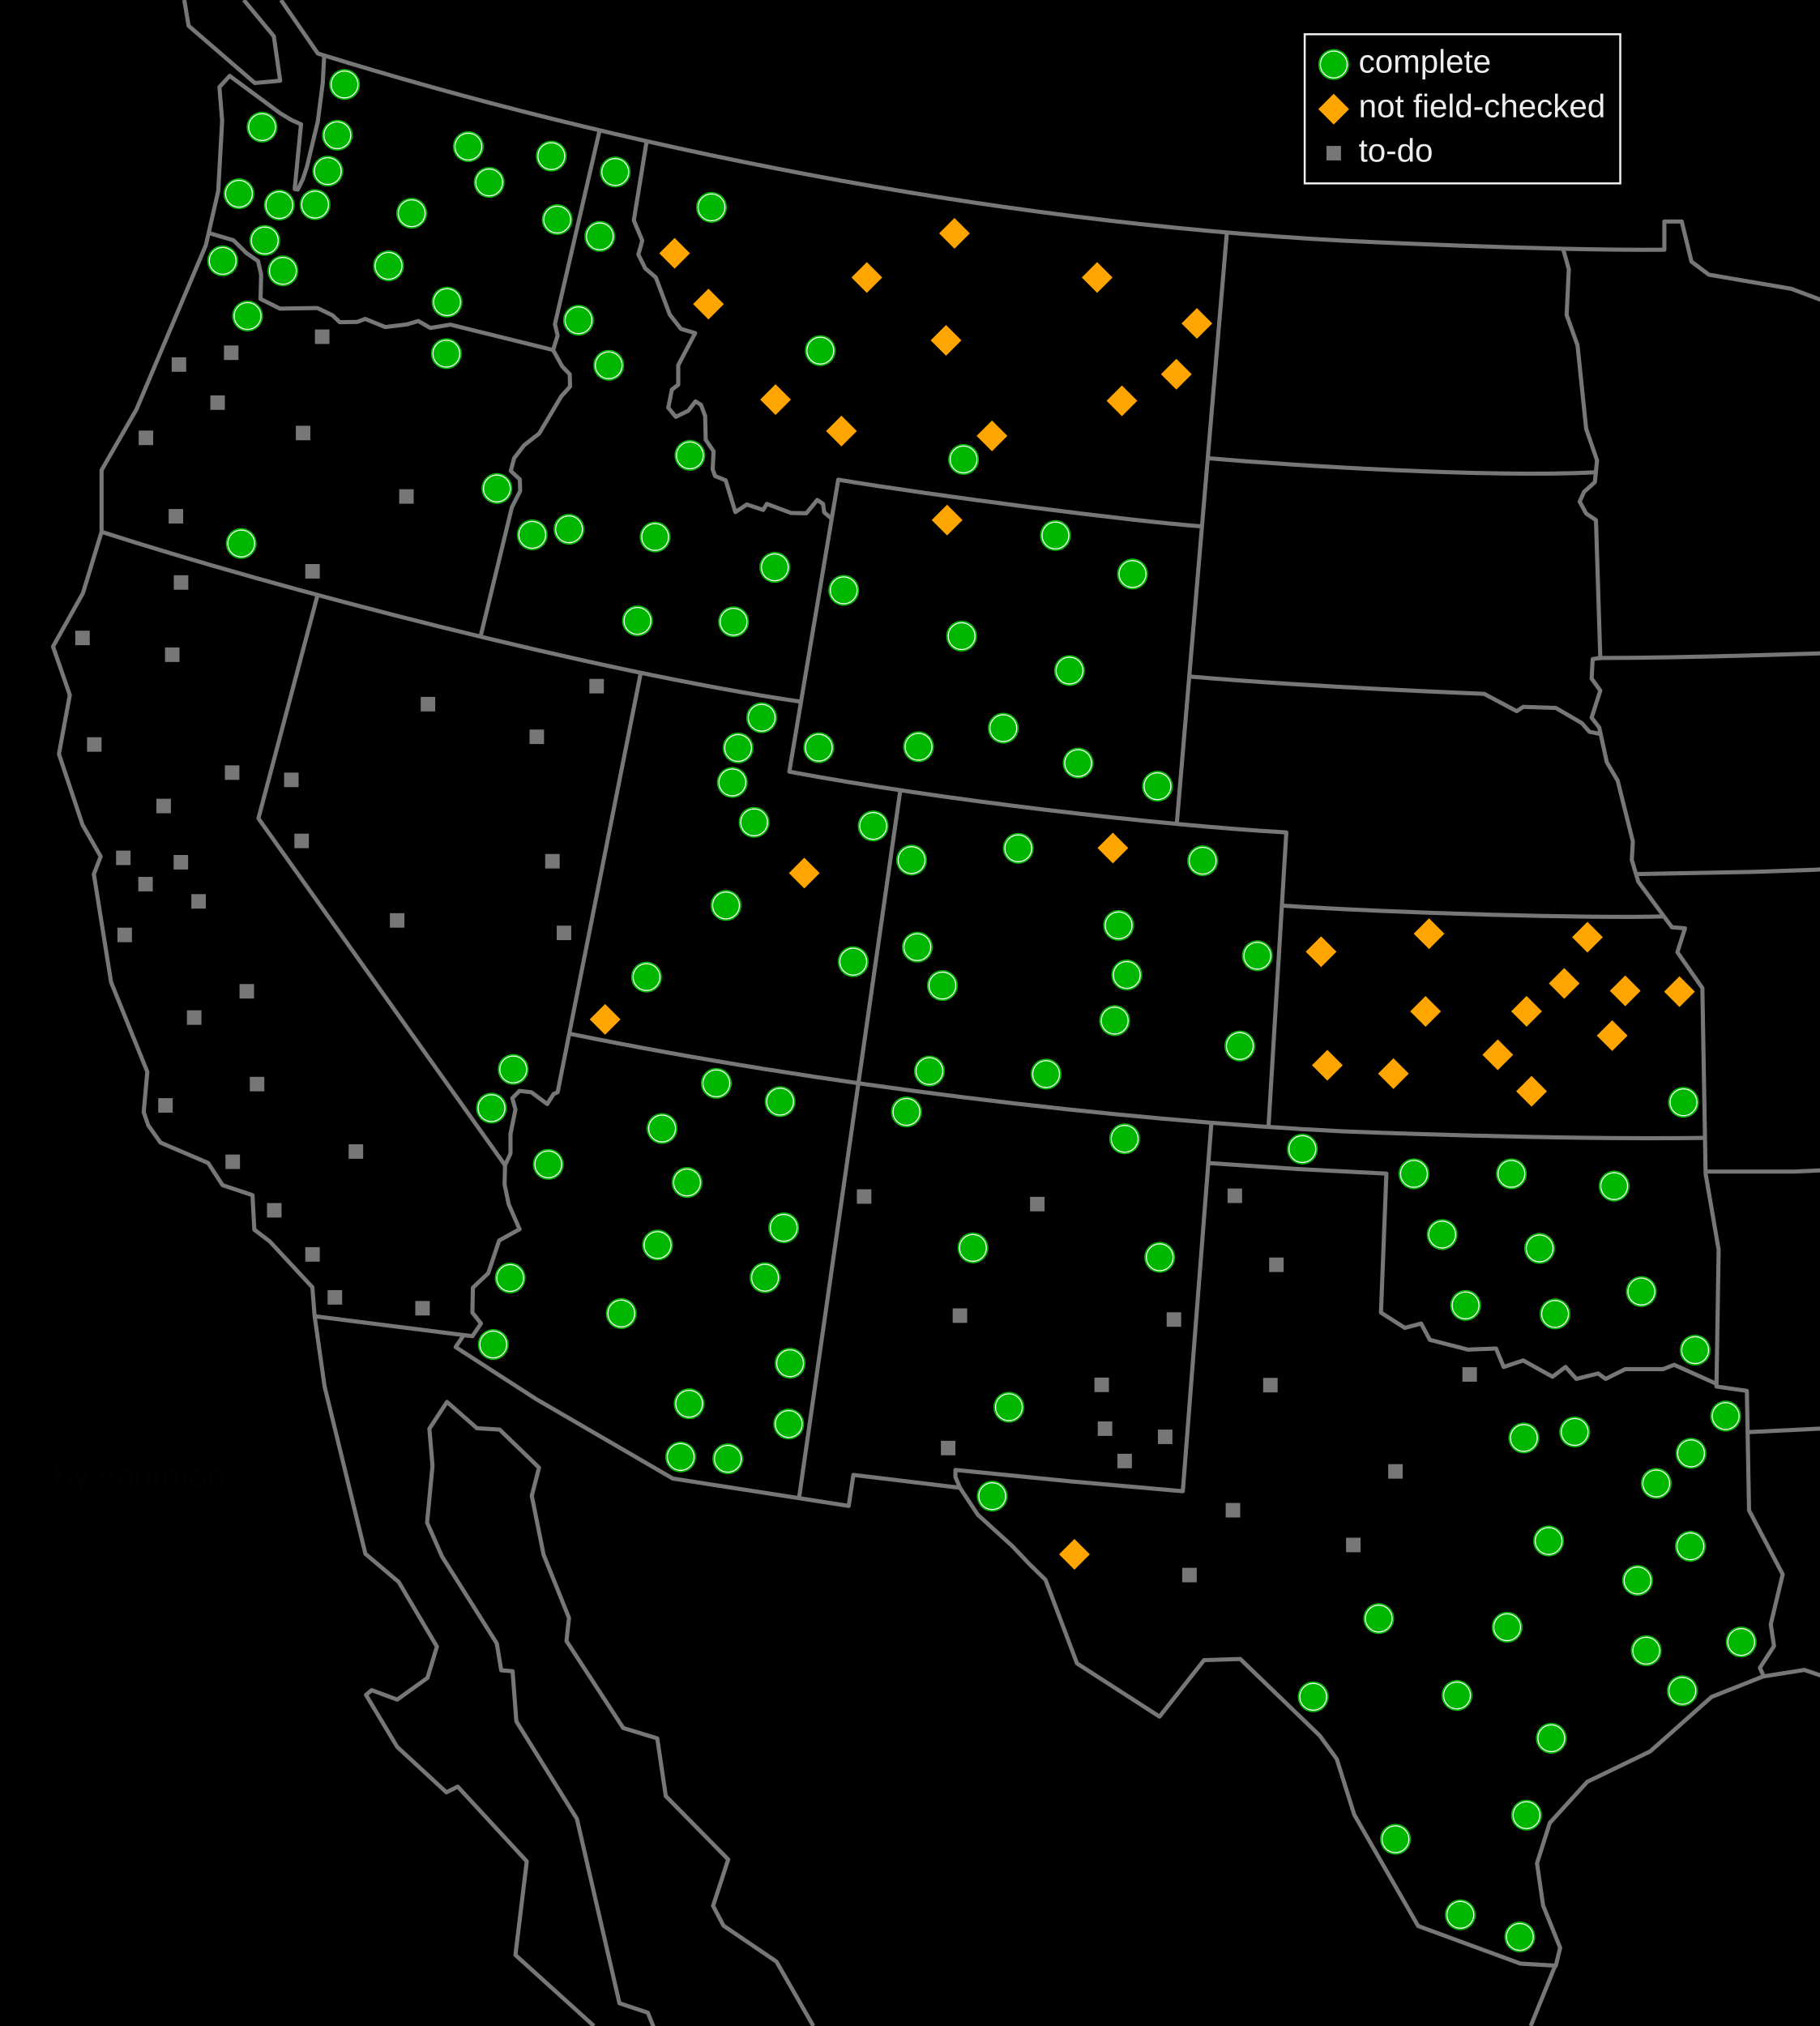
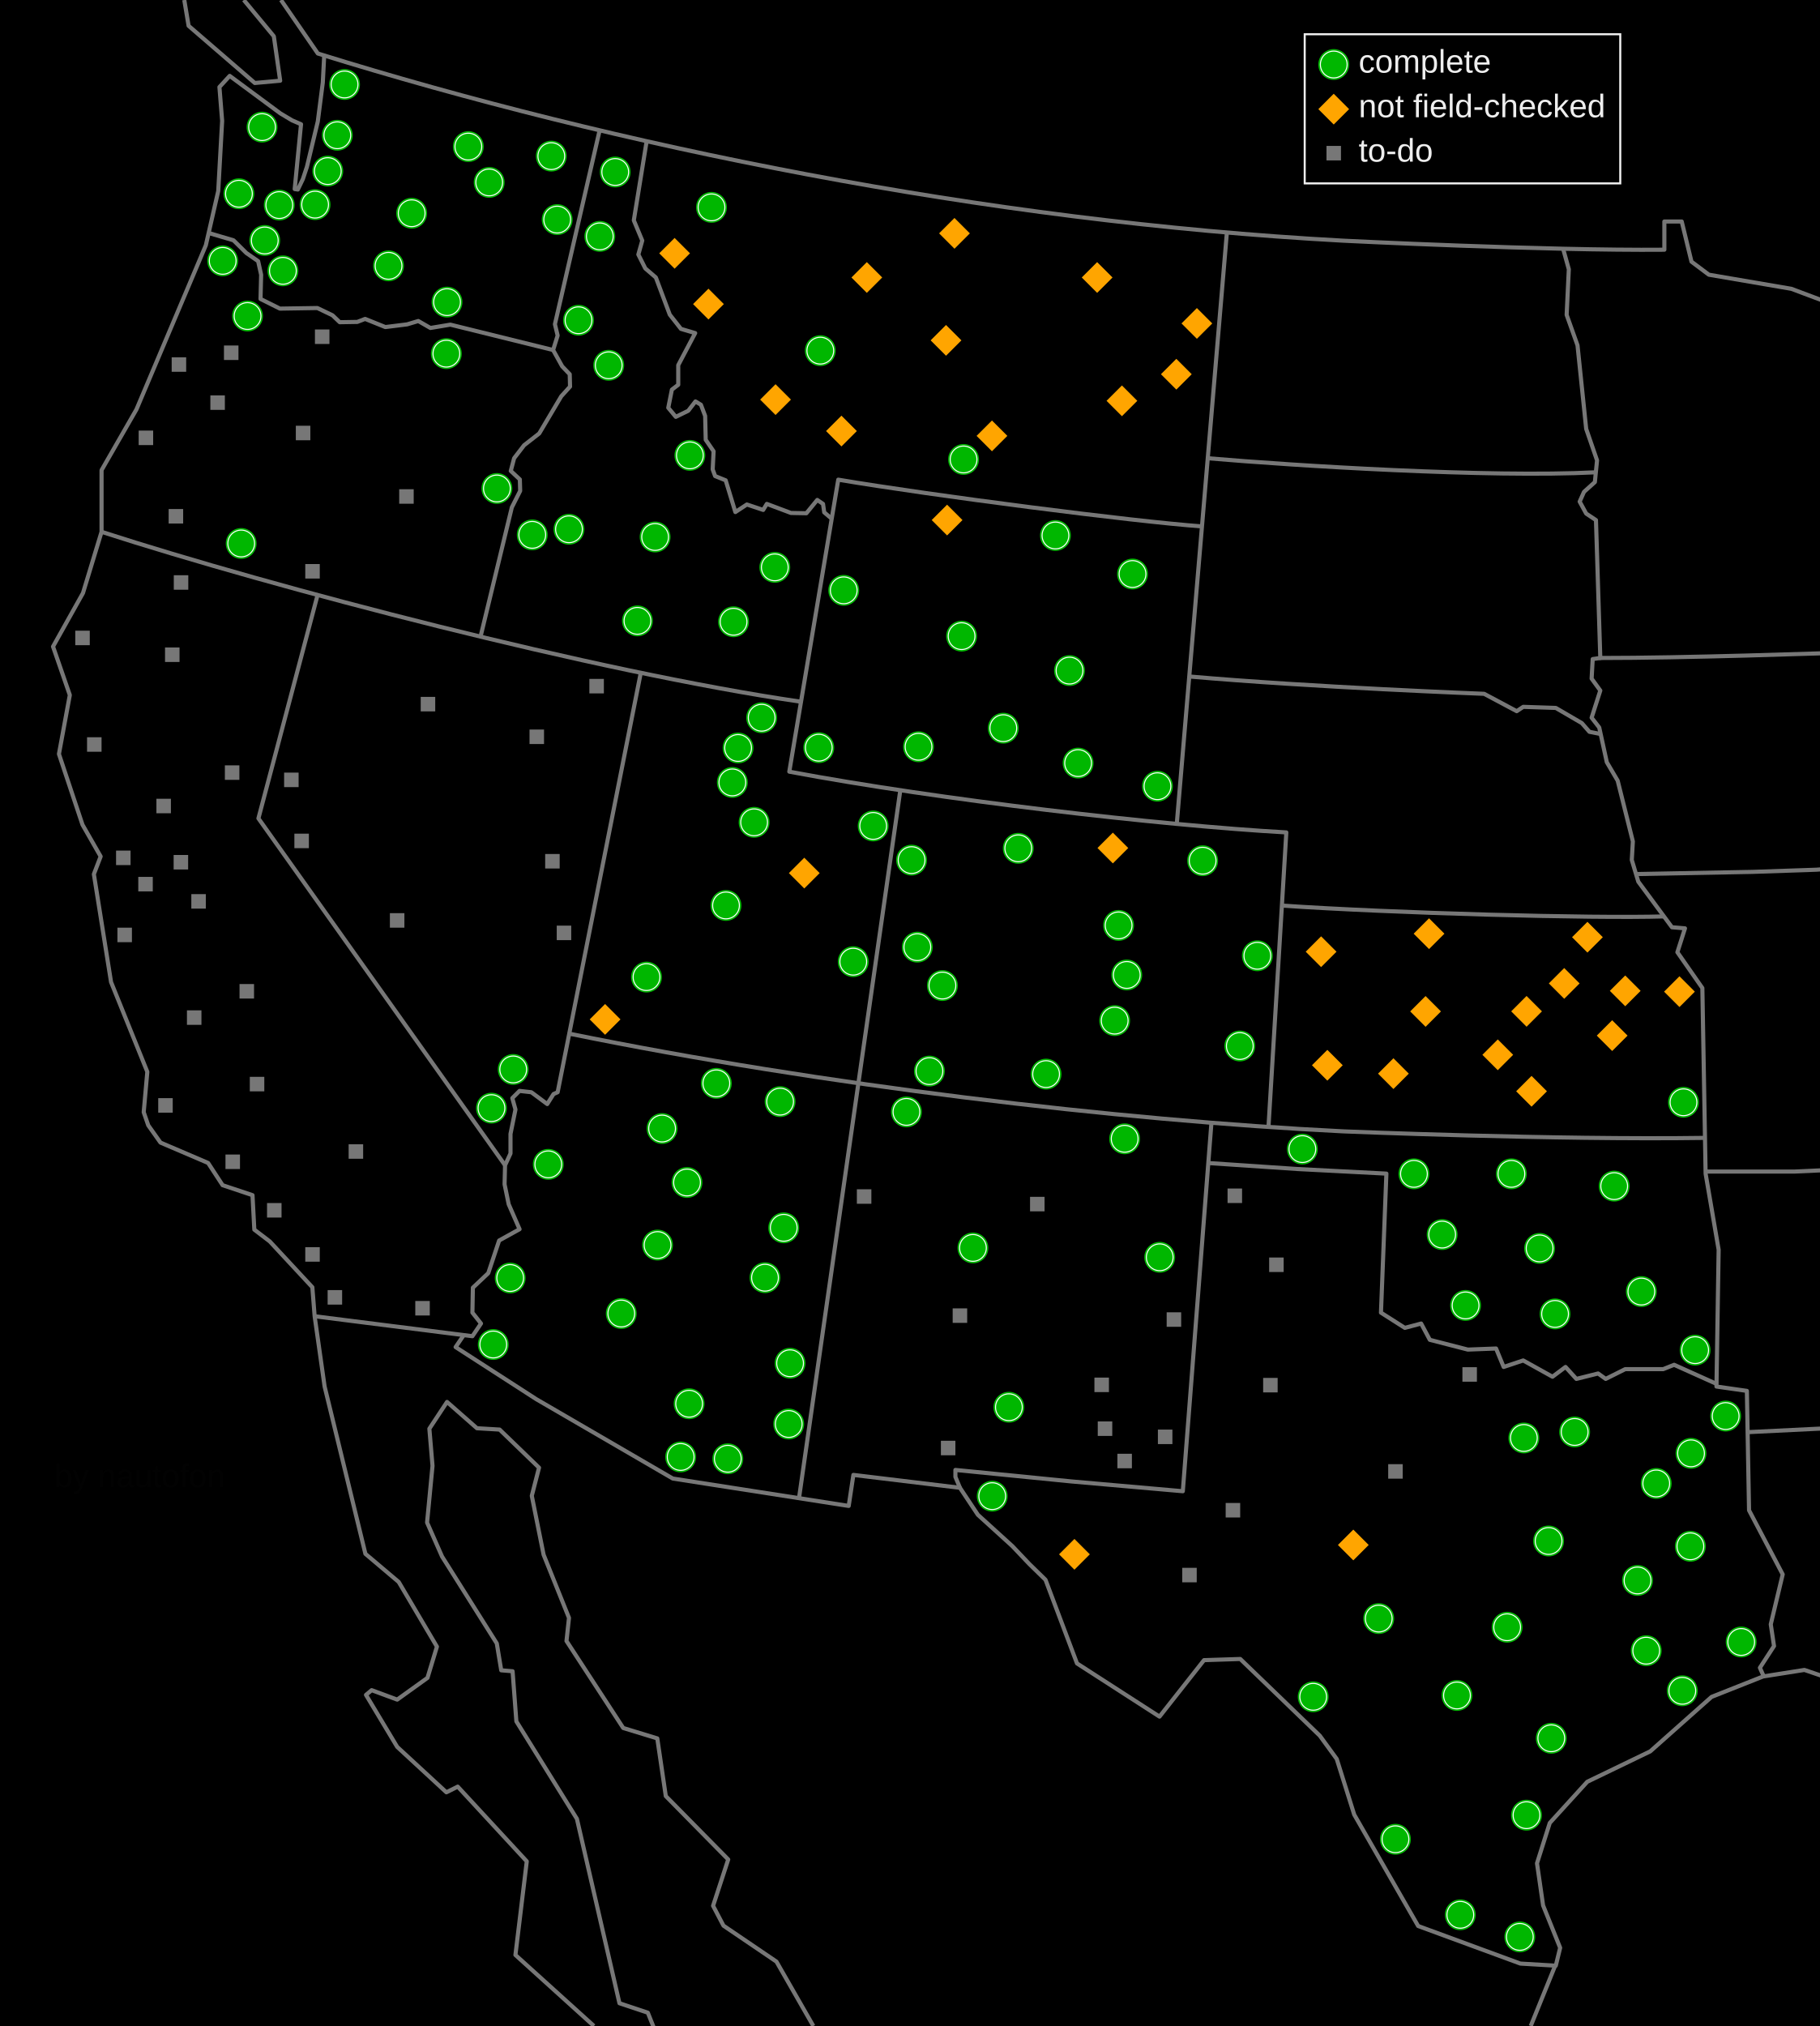
<svg xmlns="http://www.w3.org/2000/svg" xmlns:xlink="http://www.w3.org/1999/xlink" version="1.1" x="0px" y="0px" width="501.68px" height="558.55px" viewBox="0 0 501.68 558.55" xml:space="preserve">
  <symbol id="all" viewBox="-4.25 -4.25 8.5 8.5">
    <path style="fill:#00B700;" d="M4.25,0c0-2.35-1.9-4.25-4.25-4.25c-2.35,0-4.25,1.9-4.25,4.25S-2.35,4.25,0,4.25C2.35,4.25,4.25,2.35,4.25,0z" />
    <path style="fill:none;stroke:#FFFFFF;stroke-width:0.283;stroke-miterlimit:10;" d="M3.69,0c0-2.04-1.65-3.69-3.69-3.69S-3.68-2.04-3.68,0S-2.04,3.69,0,3.69S3.69,2.04,3.69,0z" />
  </symbol>
  <symbol id="cleanup" viewBox="-4.25 -4.25 8.5 8.5">
    <rect x="-3" y="-3" width="6" height="6" transform="rotate(45)" style="fill:orange" />
  </symbol>
  <symbol id="open" viewBox="-4.25 -4.25 8.5 8.5">
    <rect x="-2" y="-2" width="4" height="4" style="fill:#777" />
  </symbol>
  <symbol id="TODO" viewBox="-4.25 -4.25 8.5 8.5">
    <rect x="-2" y="-2" width="4" height="4" style="fill:red" />
  </symbol>
  <g id="map">
    <rect width="597.74" height="558.55" />
    <text id="made_by_nautofon" transform="matrix(1 0 0 1 15.00 410.00)" style="font-family:'ArialMT','Arial',sans-serif;fill:#020202;font-size:9px;">by nautofon</text>
    <path style="fill:none;stroke:#777777;stroke-width:1.134;stroke-linejoin:round;stroke-miterlimit:10;" d="M77.47,0l10.16,14.75c81.55,25.39,184,46.31,282.83,51.61 0 0 55.799 2.787 88.427 2.487v-7.783h4.789l2.694 11.076 4.789 3.592 22.75 3.891 14.368 5.388 10.178-2.993 17.362 4.49-13.47 7.184-18.858 18.559 0.299 2.395" />
    <line style="fill:none;stroke:#777777;stroke-width:1.134;stroke-linejoin:round;stroke-miterlimit:10;" x1="338.27" y1="64.1" x2="324.45" y2="227.16" />
    <polyline style="fill:none;stroke:#777777;stroke-width:1.134;stroke-linejoin:round;stroke-miterlimit:10;" points="87.56,164.04 71.25,225.62 139.25,321.25" />
    <polyline style="fill:none;stroke:#777777;stroke-width:1.134;stroke-linejoin:round;stroke-miterlimit:10;" points="176.67,185.49 153.75,301.12 152.62,301.62 150.88,304.38 146.5,301.12 143.25,300.75 141.25,302.75 142.12,305.88 140.75,312.62 140.75,318 139.25,321.25 139.12,326.5 140.25,332 143.25,338.88 137.62,342 134.62,351 130.38,355 130.25,361.88 132.62,364.88 130.25,368.38 86.75,362.88" />
    <polyline style="fill:none;stroke:#777777;stroke-width:1.134;stroke-linejoin:round;stroke-miterlimit:10;" points="50.81,0 52,7.12 70.25,22.88 77.25,22.25 75.5,10 67.22,0" />
    <path style="fill:none;stroke:#777777;stroke-width:1.134;stroke-linejoin:round;stroke-miterlimit:10;" d="m89.39 15.3-0.39 7.45-1.38 10.75-3 12.5-1.12 3.38-1.38 2.87-0.87-0.13 1.75-17.87-2.5-1.08-3.21-1.92-13.96-10.33-2.83 3.08 0.75 9.33-1.08 19.34-3.42 14.95-19.13 45.26-9.62 16.74v17l-5.12 16.88-8.26 14.75 4.63 13.37-3 16.26 6.5 19.5 5 8.74-1.87 4.88 4.74 29.75 10 24.75-1 11.12 1.26 3.63 3.37 4.75 13.13 5.62 4 6.13 8.24 2.75 0.5 9.5 4.26 3.25 11.74 12.63 0.63 8 2.75 19.37 11.25 46.13 9.177 7.754 10.54 17.833-2.607 8.605-8.344 5.997-7.04-2.607-1.565 1.304 8.605 14.341 13.559 12.516 3.129-1.565 19.035 20.599-3.129 25.814 21.642 19.574" />
    <path style="fill:none;stroke:#777777;stroke-width:1.134;stroke-linejoin:round;stroke-miterlimit:10;" d="m180.18 558.79-1.565-3.911-7.822-2.607-11.734-50.846-16.688-26.857-1.043-13.82-3.129-0.261-1.228-7.413-15.09-23.953-4.13-9.37 1.5-15.63-0.87-10.24 4.87-7.38 8.25 7.25 6.25 0.37 10.87 10.5-2 7.76 3.26 16.24 6.997 17.413-0.687 6.37 15.645 23.989 9.387 2.868 2.347 15.906 17.21 17.47-4.172 12.777 2.868 5.476 14.602 9.909 10.169 17.749" />
    <path style="fill:none;stroke:#777777;stroke-width:1.134;stroke-linejoin:round;stroke-miterlimit:10;" d="m127.87 368.07-2.25 3.31 22.26 14.37 37.62 21.87 48.5 7.55 1.29-8.55 29.38 3.55 4.95 7.45 9.5 8.63 4.68 4.93 4.464 4.358 8.681 23.049 22.75 14.668 12.273-15.566 9.989-0.323 21.93 21.149 4.666 6.405 4.83 15.362 17.624 30.7 28.183 10.36 9.765 0.577 1.202-4.926-4.701-11.674-1.683-11.626 3.523-11.123 10.338-11.353 17.362-8.382 16.902-15.012 14.229-5.642 11.375-1.796 13.171 4.49 14.967-3.592 14.368 10.477 12.872-0.299 6.585-4.191 6.885 2.395 2.694-2.993-3.891-3.592-0.299-8.082-2.993-5.388 6.885-4.191 13.47-2.395 15.53 0.898" />
    <line style="fill:none;stroke:#777777;stroke-width:1.134;stroke-linejoin:round;stroke-miterlimit:10;" x1="248.23" y1="217.87" x2="220.3" y2="413.04" />
    <path style="fill:none;stroke:#777777;stroke-width:1.134;stroke-linejoin:round;stroke-miterlimit:10;" d="M28,146.62c47.23,15.27,136.03,38.56,192.86,46.85" />
    <path style="fill:none;stroke:#777777;stroke-width:1.134;stroke-linejoin:round;stroke-miterlimit:10;" d="M156.95 284.97c69.54 14.18 151.01 23.87 213.51 26.94 0 0 58.194 2.396 99.503 1.797" />
    <path style="fill:none;stroke:#777777;stroke-width:1.134;stroke-linejoin:round;stroke-miterlimit:10;" d="M331.36,145.12c-18.79-1.34-74.68-8.56-100.24-12.88l-13.5,80.5c41,7.71,102.37,14.82,137.04,16.75l-4.92,81.2" />
    <polyline style="fill:none;stroke:#777777;stroke-width:1.134;stroke-linejoin:round;stroke-miterlimit:10;" points="334.01,309.54 326.12,411.12 295.42,408.42 263.42,405.25 263.42,407.17 264.67,410.17" />
    <path style="fill:none;stroke:#777777;stroke-width:1.134;stroke-linejoin:round;stroke-miterlimit:10;" d="m333.16 320.64 24.461 1.643 24.63 1.276-1.497 38.332 6.585 4.191 4.49-1.197 2.395 4.49 10.477 2.694 7.783-0.299 2.095 5.089 5.388-1.796 8.082 4.49 3.592-2.694 2.993 3.293 5.987-1.497 2.095 1.497 5.388-2.694h10.477l2.993-1.197 11.974 5.388" />
    <path style="fill:none;stroke:#777777;stroke-width:1.134;stroke-linejoin:round;stroke-miterlimit:10;" d="m353.22 249.65c31.131 2.095 85.611 3.592 105.67 2.993" />
    <path style="fill:none;stroke:#777777;stroke-width:1.134;stroke-linejoin:round;stroke-miterlimit:10;" d="m327.78 186.49c34.125 2.993 81.42 4.789 81.42 4.789l8.98 4.789 1.796-1.197 8.98 0.299 7.184 4.191 2.095 2.395 2.993 0.599" />
    <path style="fill:none;stroke:#777777;stroke-width:1.134;stroke-linejoin:round;stroke-miterlimit:10;" d="m332.87 126.32c24.246 2.095 77.529 5.388 107.16 3.891" />
    <polyline style="fill:none;stroke:#777777;stroke-width:1.134;stroke-linejoin:round;stroke-miterlimit:10;" points="165.33,35.93 153,89.38 153.75,92.5 152.5,96.5 155,101 157.08,103.17 157.17,106.58 154.75,109.25 148.67,119.5 144.5,122.75 141.75,126.33 140.83,129.83 143.33,132.17 143.42,135.33 141.12,139.88 132.49,175.53" />
    <polyline style="fill:none;stroke:#777777;stroke-width:1.134;stroke-linejoin:round;stroke-miterlimit:10;" points="178.29,38.93 174.75,60.75 177.08,66.33 176,70.17 177.92,74 180.83,76.5 184.67,86.75 187.75,90.67 191.67,91.83 187,100.67 187,106.08 185.25,107.42 184.25,112.42 186.33,114.92 189.75,113.25 191.75,110.67 193.25,111.58 194.42,114.67 194.58,121.25 196.75,124.42 196.5,129.42 197.17,131.25 200.08,132.42 202.75,141.17 205.92,139.08 210.42,140.58 211.42,138.92 218.08,141.42 222.33,141.5 225.33,137.83 226.92,138.92 227.25,141.25 229.32,143.01" />
    <polyline style="fill:none;stroke:#777777;stroke-width:1.134;stroke-linejoin:round;stroke-miterlimit:10;" points="57.53,64.23 64.38,66.25 67.92,69.75 71.17,72 72,75.75 71.83,82.42 77.17,85.08 87.5,84.92 91.67,86.92 93.67,88.83 98.5,88.75 100.67,87.92 106.25,90.17 112.25,89.42 115.33,88.5 118.67,90.42 124.17,89.5 152.5,96.5" />
    <path style="fill:none;stroke:#777777;stroke-width:1.134;stroke-linejoin:round;stroke-miterlimit:10;" d="m431.05 68.847 1.497 5.388-0.599 12.572 2.993 8.382 2.395 23.049 2.993 8.681-0.599 5.987-2.993 2.694-1.197 2.694 1.796 3.293 2.694 1.796 1.197 38.016-2.095 0.299-0.299 5.388 2.395 3.293-2.395 7.484 2.095 2.694 2.095 9.579 2.993 5.089 4.191 16.763-0.299 5.089 1.796 5.987 9.28 12.572 3.592 0.299-2.095 6.585 6.885 9.878 0.898 51.187 3.592 20.954-0.599 37.717 8.382 1.197 0.599 32.927 9.28 17.661-3.293 13.77 0.898 5.987-3.891 5.987 1.197 2.694" />
    <path style="fill:none;stroke:#777777;stroke-width:1.134;stroke-linejoin:round;stroke-miterlimit:10;" d="m440.93 181.4c24.246 0 58.371-1.197 76.93-1.796" />
    <path style="fill:none;stroke:#777777;stroke-width:1.134;stroke-linejoin:round;stroke-miterlimit:10;" d="m451.1 240.97 32.029-0.599 17.661-0.599 12.273-0.898 5.089 4.789" />
    <path style="fill:none;stroke:#777777;stroke-width:1.134;stroke-linejoin:round;stroke-miterlimit:10;" d="m470.56 322.99h24.246l32.329-1.497 17.062 0.299 1.796 2.694-4.789 5.987 10.776-0.299" />
    <path style="fill:none;stroke:#777777;stroke-width:1.134;stroke-linejoin:round;stroke-miterlimit:10;" d="m481.94 394.83 48.792-2.395" />
    <path style="fill:none;stroke:#777777;stroke-width:1.134;stroke-linejoin:round;stroke-miterlimit:10;" d="m428.87 541.7-6.822 16.841" />
  </g>
  <g id="legend" transform="translate(55)">
    <rect x="304.73" y="9.44" style="stroke:#EEEEEE;stroke-width:0.567;stroke-miterlimit:10;" width="87" height="41.12" />
    <text transform="matrix(1 0 0 1 319.5923 44.5608)" style="fill:#EEEEEE; font-family:'ArialMT','Arial',sans-serif; font-size:9px;">to-do</text>
    <use xlink:href="#open" width="8.5" height="8.5" id="legend-unkown_1_" x="-4.25" y="-4.25" transform="matrix(1 0 0 -1 312.729 42.2266)" style="overflow:visible;" />
    <text transform="matrix(1 0 0 1 319.5923 32.3207)" style="fill:#EEEEEE; font-family:'ArialMT','Arial',sans-serif; font-size:9px;">not field-checked</text>
    <use xlink:href="#cleanup" width="8.5" height="8.5" id="legend-some_1_" x="-4.25" y="-4.25" transform="matrix(1 0 0 -1 312.729 30.0874)" style="overflow:visible;" />
    <text transform="matrix(1 0 0 1 319.5933 20.0199)" style="fill:#EEEEEE; font-family:'ArialMT','Arial',sans-serif; font-size:9px;">complete</text>
    <use xlink:href="#all" width="8.5" height="8.5" id="legend-all_1_" x="-4.25" y="-4.25" transform="matrix(1 0 0 -1 312.729 17.7852)" style="overflow:visible;" />
  </g>
  <g id="data">
    <g id="AZ">
      <use xlink:href="#all" width="8.5" height="8.5" id="camp_verde" x="-4.25" y="-4.25" transform="matrix(1 0 0 -1 181.292 343.25)" style="overflow:visible;" />
      <use xlink:href="#all" width="8.5" height="8.5" id="clifton" x="-4.25" y="-4.25" transform="matrix(1 0 0 -1 217.8335 375.834)" style="overflow:visible;" />
      <use xlink:href="#all" width="8.5" height="8.5" id="ehrenberg" x="-4.25" y="-4.25" transform="matrix(1 0 0 -1 140.6665 352.334)" style="overflow:visible;" />
      <use xlink:href="#all" width="8.5" height="8.5" id="flagstaff" x="-4.25" y="-4.25" transform="matrix(1 0 0 -1 189.417 326)" style="overflow:visible;" />
      <use xlink:href="#all" width="8.5" height="8.5" id="g_canyon_vlg" x="-4.25" y="-4.25" transform="matrix(1 0 0 -1 182.542 311.125)" style="overflow:visible;" />
      <use xlink:href="#all" width="8.5" height="8.5" id="holbrook" x="-4.25" y="-4.25" transform="matrix(1 0 0 -1 216.084 338.5)" style="overflow:visible;" />
      <use xlink:href="#all" width="8.5" height="8.5" id="kayenta" x="-4.25" y="-4.25" transform="matrix(1 0 0 -1 215.0835 303.708)" style="overflow:visible;" />
      <use xlink:href="#all" width="8.5" height="8.5" id="kingman" x="-4.25" y="-4.25" transform="matrix(1 0 0 -1 151.167 321)" style="overflow:visible;" />
      <use xlink:href="#all" width="8.5" height="8.5" id="nogales" x="-4.25" y="-4.25" transform="matrix(1 0 0 -1 187.6665 401.667)" style="overflow:visible;" />
      <use xlink:href="#all" width="8.5" height="8.5" id="page" x="-4.25" y="-4.25" transform="matrix(1 0 0 -1 197.5005 298.667)" style="overflow:visible;" />
      <use xlink:href="#all" width="8.5" height="8.5" id="phoenix" x="-4.25" y="-4.25" transform="matrix(1 0 0 -1 171.292 362.125)" style="overflow:visible;" />
      <use xlink:href="#all" width="8.5" height="8.5" id="san_simon" x="-4.25" y="-4.25" transform="matrix(1 0 0 -1 217.4585 392.583)" style="overflow:visible;" />
      <use xlink:href="#all" width="8.5" height="8.5" id="show_low" x="-4.25" y="-4.25" transform="matrix(1 0 0 -1 210.917 352.25)" style="overflow:visible;" />
      <use xlink:href="#all" width="8.5" height="8.5" id="sierra_vista" x="-4.25" y="-4.25" transform="matrix(1 0 0 -1 200.6665 402.167)" style="overflow:visible;" />
      <use xlink:href="#all" width="8.5" height="8.5" id="tucson" x="-4.25" y="-4.25" transform="matrix(1 0 0 -1 190 387)" style="overflow:visible;" />
      <use xlink:href="#all" width="8.5" height="8.5" id="yuma" x="-4.25" y="-4.25" transform="matrix(1 0 0 -1 136 370.667)" style="overflow:visible;" />
    </g>
    <g id="CA">
      <use xlink:href="#open" width="8.5" height="8.5" id="bakersfield" x="-4.25" y="-4.25" transform="matrix(1 0 0 -1 70.875 298.874)" style="overflow:visible;" />
      <use xlink:href="#open" width="8.5" height="8.5" id="barstow" x="-4.25" y="-4.25" transform="matrix(1 0 0 -1 98.125 317.458)" style="overflow:visible;" />
      <use xlink:href="#open" width="8.5" height="8.5" id="carlsbad" x="-4.25" y="-4.25" transform="matrix(1 0 0 -1 86.1655 345.834)" style="overflow:visible;" />
      <use xlink:href="#open" width="8.5" height="8.5" id="el_centro" x="-4.25" y="-4.25" transform="matrix(1 0 0 -1 116.499 360.668)" style="overflow:visible;" />
      <use xlink:href="#open" width="8.5" height="8.5" id="eureka" x="-4.25" y="-4.25" transform="matrix(1 0 0 -1 22.7495 175.875)" style="overflow:visible;" />
      <use xlink:href="#open" width="8.5" height="8.5" id="fresno" x="-4.25" y="-4.25" transform="matrix(1 0 0 -1 68.042 273.2905)" style="overflow:visible;" />
      <use xlink:href="#open" width="8.5" height="8.5" id="hilt" x="-4.25" y="-4.25" transform="matrix(1 0 0 -1 49.9165 160.5835)" style="overflow:visible;" />
      <use xlink:href="#open" width="8.5" height="8.5" id="huron" x="-4.25" y="-4.25" transform="matrix(1 0 0 -1 53.542 280.5405)" style="overflow:visible;" />
      <use xlink:href="#open" width="8.5" height="8.5" id="los_angeles" x="-4.25" y="-4.25" transform="matrix(1 0 0 -1 75.6235 333.668)" style="overflow:visible;" />
      <use xlink:href="#open" width="8.5" height="8.5" id="oakdale" x="-4.25" y="-4.25" transform="matrix(1 0 0 -1 54.7495 248.5)" style="overflow:visible;" />
      <use xlink:href="#open" width="8.5" height="8.5" id="oakland" x="-4.25" y="-4.25" transform="matrix(1 0 0 -1 40.1245 243.75)" style="overflow:visible;" />
      <use xlink:href="#open" width="8.5" height="8.5" id="oxnard" x="-4.25" y="-4.25" transform="matrix(1 0 0 -1 64.1675 320.292)" style="overflow:visible;" />
      <use xlink:href="#open" width="8.5" height="8.5" id="redding" x="-4.25" y="-4.25" transform="matrix(1 0 0 -1 47.4995 180.5)" style="overflow:visible;" />
      <use xlink:href="#open" width="8.5" height="8.5" id="sacramento" x="-4.25" y="-4.25" transform="matrix(1 0 0 -1 45.124 222.2095)" style="overflow:visible;" />
      <use xlink:href="#open" width="8.5" height="8.5" id="san_diego" x="-4.25" y="-4.25" transform="matrix(1 0 0 -1 92.3325 357.668)" style="overflow:visible;" />
      <use xlink:href="#open" width="8.5" height="8.5" id="san_francisc" x="-4.25" y="-4.25" transform="matrix(1 0 0 -1 33.9995 236.5)" style="overflow:visible;" />
      <use xlink:href="#open" width="8.5" height="8.5" id="santa_cruz" x="-4.25" y="-4.25" transform="matrix(1 0 0 -1 34.3745 257.75)" style="overflow:visible;" />
      <use xlink:href="#open" width="8.5" height="8.5" id="santa_maria" x="-4.25" y="-4.25" transform="matrix(1 0 0 -1 45.6245 304.75)" style="overflow:visible;" />
      <use xlink:href="#open" width="8.5" height="8.5" id="stockton" x="-4.25" y="-4.25" transform="matrix(1 0 0 -1 49.874 237.7095)" style="overflow:visible;" />
      <use xlink:href="#open" width="8.5" height="8.5" id="truckee" x="-4.25" y="-4.25" transform="matrix(1 0 0 -1 63.9995 213)" style="overflow:visible;" />
      <use xlink:href="#open" width="8.5" height="8.5" id="ukiah" x="-4.25" y="-4.25" transform="matrix(1 0 0 -1 25.9995 205.25)" style="overflow:visible;" />
    </g>
    <g id="CO">
      <use xlink:href="#all" width="8.5" height="8.5" id="alamosa" x="-4.25" y="-4.25" transform="matrix(1 0 0 -1 288.4165 296.1221)" style="overflow:visible;" />
      <use xlink:href="#all" width="8.5" height="8.5" id="burlington" x="-4.25" y="-4.25" transform="matrix(1 0 0 -1 346.667 263.4971)" style="overflow:visible;" />
      <use xlink:href="#all" width="8.5" height="8.5" id="colorado_spr" x="-4.25" y="-4.25" transform="matrix(1 0 0 -1 310.6665 268.7886)" style="overflow:visible;" />
      <use xlink:href="#all" width="8.5" height="8.5" id="denver" x="-4.25" y="-4.25" transform="matrix(1 0 0 -1 308.4165 255.1221)" style="overflow:visible;" />
      <use xlink:href="#all" width="8.5" height="8.5" id="durango" x="-4.25" y="-4.25" transform="matrix(1 0 0 -1 256.25 295.2886)" style="overflow:visible;" />
      <use xlink:href="#cleanup" width="8.5" height="8.5" id="fort_collins" x="-4.25" y="-4.25" transform="matrix(1 0 0 -1 306.833 233.7886)" style="overflow:visible;" />
      <use xlink:href="#all" width="8.5" height="8.5" id="grand_juncti" x="-4.25" y="-4.25" transform="matrix(1 0 0 -1 252.916 261.1221)" style="overflow:visible;" />
      <use xlink:href="#all" width="8.5" height="8.5" id="lamar" x="-4.25" y="-4.25" transform="matrix(1 0 0 -1 341.833 288.3721)" style="overflow:visible;" />
      <use xlink:href="#all" width="8.5" height="8.5" id="montrose" x="-4.25" y="-4.25" transform="matrix(1 0 0 -1 259.833 271.7051)" style="overflow:visible;" />
      <use xlink:href="#all" width="8.5" height="8.5" id="pueblo" x="-4.25" y="-4.25" transform="matrix(1 0 0 -1 307.333 281.3721)" style="overflow:visible;" />
      <use xlink:href="#all" width="8.5" height="8.5" id="rangely" x="-4.25" y="-4.25" transform="matrix(1 0 0 -1 251.333 237.1221)" style="overflow:visible;" />
      <use xlink:href="#all" width="8.5" height="8.5" id="steamboat_sp" x="-4.25" y="-4.25" transform="matrix(1 0 0 -1 280.7495 233.8721)" style="overflow:visible;" />
      <use xlink:href="#all" width="8.5" height="8.5" id="sterling" x="-4.25" y="-4.25" transform="matrix(1 0 0 -1 331.583 237.2886)" style="overflow:visible;" />
    </g>
    <g id="ID">
      <use xlink:href="#all" width="8.5" height="8.5" id="boise" x="-4.25" y="-4.25" transform="matrix(1 0 0 -1 156.8745 145.9141)" style="overflow:visible;" />
      <use xlink:href="#all" width="8.5" height="8.5" id="coeur_dalene" x="-4.25" y="-4.25" transform="matrix(1 0 0 -1 165.3745 65.1641)" style="overflow:visible;" />
      <use xlink:href="#all" width="8.5" height="8.5" id="grangeville" x="-4.25" y="-4.25" transform="matrix(1 0 0 -1 167.833 100.7056)" style="overflow:visible;" />
      <use xlink:href="#all" width="8.5" height="8.5" id="idaho_falls" x="-4.25" y="-4.25" transform="matrix(1 0 0 -1 213.6245 156.4141)" style="overflow:visible;" />
      <use xlink:href="#all" width="8.5" height="8.5" id="ketchum" x="-4.25" y="-4.25" transform="matrix(1 0 0 -1 180.6245 148.0391)" style="overflow:visible;" />
      <use xlink:href="#all" width="8.5" height="8.5" id="lewiston" x="-4.25" y="-4.25" transform="matrix(1 0 0 -1 159.4995 88.2891)" style="overflow:visible;" />
      <use xlink:href="#all" width="8.5" height="8.5" id="nampa" x="-4.25" y="-4.25" transform="matrix(1 0 0 -1 146.7495 147.4556)" style="overflow:visible;" />
      <use xlink:href="#all" width="8.5" height="8.5" id="pocatello" x="-4.25" y="-4.25" transform="matrix(1 0 0 -1 202.2495 171.4141)" style="overflow:visible;" />
      <use xlink:href="#all" width="8.5" height="8.5" id="salmon" x="-4.25" y="-4.25" transform="matrix(1 0 0 -1 190.2075 125.5391)" style="overflow:visible;" />
      <use xlink:href="#all" width="8.5" height="8.5" id="sandpoint" x="-4.25" y="-4.25" transform="matrix(1 0 0 -1 169.6245 47.4141)" style="overflow:visible;" />
      <use xlink:href="#all" width="8.5" height="8.5" id="twin_falls" x="-4.25" y="-4.25" transform="matrix(1 0 0 -1 175.7495 171.1641)" style="overflow:visible;" />
    </g>
    <g id="KS">
      <use xlink:href="#cleanup" width="8.5" height="8.5" id="colby" transform="translate(360 258.13)" />
      <use xlink:href="#cleanup" width="8.5" height="8.5" id="dodge_city" transform="translate(379.94 291.74)" />
      <use xlink:href="#cleanup" width="8.5" height="8.5" id="emporia" transform="translate(440.25 281.26)" />
      <use xlink:href="#cleanup" width="8.5" height="8.5" id="garden_city" transform="translate(361.72 289.43)" />
      <use xlink:href="#cleanup" width="8.5" height="8.5" id="hays" transform="translate(388.8 274.59)" />
      <use xlink:href="#cleanup" width="8.5" height="8.5" id="hutchinson" transform="translate(408.71 286.55)" />
      <use xlink:href="#cleanup" width="8.5" height="8.5" id="junction_cit" transform="translate(427.03 266.87)" />
      <use xlink:href="#cleanup" width="8.5" height="8.5" id="kansas_city" transform="translate(458.8 269.14)" />
      <use xlink:href="#cleanup" width="8.5" height="8.5" id="marysville" transform="translate(433.43 254.13)" />
      <use xlink:href="#cleanup" width="8.5" height="8.5" id="phillipsburg" transform="translate(389.76 253.16)" />
      <use xlink:href="#all" width="8.5" height="8.5" id="pittsburg" transform="translate(459.91 299.64)" />
      <use xlink:href="#cleanup" width="8.5" height="8.5" id="salina_ks" transform="translate(416.65 274.57)" />
      <use xlink:href="#cleanup" width="8.5" height="8.5" id="topeka" transform="translate(443.85 268.92)" />
      <use xlink:href="#cleanup" width="8.5" height="8.5" id="wichita" transform="translate(418.02 296.61)" />
    </g>
    <g id="MT">
      <use xlink:href="#cleanup" width="8.5" height="8.5" id="billings" x="-4.25" y="-4.25" transform="matrix(1 0 0 -1 273.4985 120.168)" style="overflow:visible;" />
      <use xlink:href="#cleanup" width="8.5" height="8.5" id="bozeman" x="-4.25" y="-4.25" transform="matrix(1 0 0 -1 231.998 118.8345)" style="overflow:visible;" />
      <use xlink:href="#cleanup" width="8.5" height="8.5" id="butte" x="-4.25" y="-4.25" transform="matrix(1 0 0 -1 213.8315 110.168)" style="overflow:visible;" />
      <use xlink:href="#cleanup" width="8.5" height="8.5" id="glasgow_mt" x="-4.25" y="-4.25" transform="matrix(1 0 0 -1 302.4985 76.501)" style="overflow:visible;" />
      <use xlink:href="#cleanup" width="8.5" height="8.5" id="glendive" x="-4.25" y="-4.25" transform="matrix(1 0 0 -1 324.332 103.168)" style="overflow:visible;" />
      <use xlink:href="#cleanup" width="8.5" height="8.5" id="great_falls" x="-4.25" y="-4.25" transform="matrix(1 0 0 -1 238.9985 76.5015)" style="overflow:visible;" />
      <use xlink:href="#cleanup" width="8.5" height="8.5" id="havre" x="-4.25" y="-4.25" transform="matrix(1 0 0 -1 263.165 64.3345)" style="overflow:visible;" />
      <use xlink:href="#all" width="8.5" height="8.5" id="helena" x="-4.25" y="-4.25" transform="matrix(1 0 0 -1 226.1655 96.668)" style="overflow:visible;" />
      <use xlink:href="#all" width="8.5" height="8.5" id="kalispell" x="-4.25" y="-4.25" transform="matrix(1 0 0 -1 196.165 57.168)" style="overflow:visible;" />
      <use xlink:href="#all" width="8.5" height="8.5" id="laurel" x="-4.25" y="-4.25" transform="matrix(1 0 0 -1 265.665 126.6675)" style="overflow:visible;" />
      <use xlink:href="#cleanup" width="8.5" height="8.5" id="lewistown" x="-4.25" y="-4.25" transform="matrix(1 0 0 -1 260.832 93.835)" style="overflow:visible;" />
      <use xlink:href="#cleanup" width="8.5" height="8.5" id="miles_city" x="-4.25" y="-4.25" transform="matrix(1 0 0 -1 309.332 110.502)" style="overflow:visible;" />
      <use xlink:href="#cleanup" width="8.5" height="8.5" id="missoula" x="-4.25" y="-4.25" transform="matrix(1 0 0 -1 195.332 83.8345)" style="overflow:visible;" />
      <use xlink:href="#cleanup" width="8.5" height="8.5" id="sidney" x="-4.25" y="-4.25" transform="matrix(1 0 0 -1 329.998 89.1675)" style="overflow:visible;" />
      <use xlink:href="#cleanup" width="8.5" height="8.5" id="thompson_f" x="-4.25" y="-4.25" transform="matrix(1 0 0 -1 185.9985 69.8345)" style="overflow:visible;" />
    </g>
    <g id="NM">
      <use xlink:href="#all" width="8.5" height="8.5" id="alamogordo" x="-4.25" y="-4.25" transform="matrix(1 0 0 -1 278.1665 387.9561)" style="overflow:visible;" />
      <use xlink:href="#all" width="8.5" height="8.5" id="albuquerque" x="-4.25" y="-4.25" transform="matrix(1 0 0 -1 268.25 344.0381)" style="overflow:visible;" />
      <use xlink:href="#open" width="8.5" height="8.5" id="artesia" x="-4.25" y="-4.25" transform="matrix(1 0 0 -1 304.6665 393.873)" style="overflow:visible;" />
      <use xlink:href="#open" width="8.5" height="8.5" id="carlsbad_nm" x="-4.25" y="-4.25" transform="matrix(1 0 0 -1 310.0835 402.79)" style="overflow:visible;" />
      <use xlink:href="#open" width="8.5" height="8.5" id="clovis" x="-4.25" y="-4.25" transform="matrix(1 0 0 -1 323.6665 363.7891)" style="overflow:visible;" />
      <use xlink:href="#all" width="8.5" height="8.5" id="farmington" x="-4.25" y="-4.25" transform="matrix(1 0 0 -1 249.916 306.5381)" style="overflow:visible;" />
      <use xlink:href="#open" width="8.5" height="8.5" id="gallup" x="-4.25" y="-4.25" transform="matrix(1 0 0 -1 238.2495 329.8721)" style="overflow:visible;" />
      <use xlink:href="#open" width="8.5" height="8.5" id="hobbs" x="-4.25" y="-4.25" transform="matrix(1 0 0 -1 321.25 396.123)" style="overflow:visible;" />
      <use xlink:href="#open" width="8.5" height="8.5" id="las_cruces" x="-4.25" y="-4.25" transform="matrix(1 0 0 -1 261.4165 399.2061)" style="overflow:visible;" />
      <use xlink:href="#all" width="8.5" height="8.5" id="raton" x="-4.25" y="-4.25" transform="matrix(1 0 0 -1 310.083 313.9551)" style="overflow:visible;" />
      <use xlink:href="#open" width="8.5" height="8.5" id="roswell" x="-4.25" y="-4.25" transform="matrix(1 0 0 -1 303.75 381.7891)" style="overflow:visible;" />
      <use xlink:href="#open" width="8.5" height="8.5" id="santa_fe" x="-4.25" y="-4.25" transform="matrix(1 0 0 -1 285.9995 331.9551)" style="overflow:visible;" />
      <use xlink:href="#open" width="8.5" height="8.5" id="socorro" x="-4.25" y="-4.25" transform="matrix(1 0 0 -1 264.6665 362.7051)" style="overflow:visible;" />
      <use xlink:href="#all" width="8.5" height="8.5" id="tucumcari" x="-4.25" y="-4.25" transform="matrix(1 0 0 -1 319.75 346.6221)" style="overflow:visible;" />
    </g>
    <g id="NV">
      <use xlink:href="#open" width="8.5" height="8.5" id="carson_city" x="-4.25" y="-4.25" transform="matrix(1 0 0 -1 83.165 231.833)" style="overflow:visible;" />
      <use xlink:href="#open" width="8.5" height="8.5" id="elko" x="-4.25" y="-4.25" transform="matrix(1 0 0 -1 147.9995 203.125)" style="overflow:visible;" />
      <use xlink:href="#open" width="8.5" height="8.5" id="ely" x="-4.25" y="-4.25" transform="matrix(1 0 0 -1 152.312 237.4375)" style="overflow:visible;" />
      <use xlink:href="#open" width="8.5" height="8.5" id="jackpot" x="-4.25" y="-4.25" transform="matrix(1 0 0 -1 164.4985 189.1665)" style="overflow:visible;" />
      <use xlink:href="#all" width="8.5" height="8.5" id="las_vegas" x="-4.25" y="-4.25" transform="matrix(1 0 0 -1 141.4985 294.833)" style="overflow:visible;" />
      <use xlink:href="#open" width="8.5" height="8.5" id="pioche" x="-4.25" y="-4.25" transform="matrix(1 0 0 -1 155.4995 257.1875)" style="overflow:visible;" />
      <use xlink:href="#all" width="8.5" height="8.5" id="primm" x="-4.25" y="-4.25" transform="matrix(1 0 0 -1 135.4985 305.5)" style="overflow:visible;" />
      <use xlink:href="#open" width="8.5" height="8.5" id="reno" x="-4.25" y="-4.25" transform="matrix(1 0 0 -1 80.332 215)" style="overflow:visible;" />
      <use xlink:href="#open" width="8.5" height="8.5" id="tonopah" x="-4.25" y="-4.25" transform="matrix(1 0 0 -1 109.4995 253.75)" style="overflow:visible;" />
      <use xlink:href="#open" width="8.5" height="8.5" id="winnemucca" x="-4.25" y="-4.25" transform="matrix(1 0 0 -1 117.9995 194.125)" style="overflow:visible;" />
    </g>
    <g id="OK" transform="translate(-4.25 -4.25)">
      <use xlink:href="#all" width="8.5" height="8.5" id="ardmore" transform="translate(428.75 362.24)" />
      <use xlink:href="#all" width="8.5" height="8.5" id="clinton" transform="translate(397.62 340.36)" />
      <use xlink:href="#all" width="8.5" height="8.5" id="enid" transform="translate(416.71 323.62)" />
      <use xlink:href="#all" width="8.5" height="8.5" id="guymon" transform="translate(359.08 316.79)" />
      <use xlink:href="#all" width="8.5" height="8.5" id="idabel" transform="translate(467.37 372.22)" />
      <use xlink:href="#all" width="8.5" height="8.5" id="lawton" transform="translate(404.08 359.89)" />
      <use xlink:href="#all" width="8.5" height="8.5" id="mcalester" transform="translate(452.54 356.07)" />
      <use xlink:href="#all" width="8.5" height="8.5" id="oklahoma_cit" transform="translate(424.49 344.17)" />
      <use xlink:href="#all" width="8.5" height="8.5" id="tulsa" transform="translate(445.05 327)" />
      <use xlink:href="#all" width="8.5" height="8.5" id="woodward" transform="translate(389.84 323.62)" />
    </g>
    <g id="OR">
      <use xlink:href="#all" width="8.5" height="8.5" id="astoria" x="-4.25" y="-4.25" transform="matrix(1 0 0 -1 61.3979 71.917)" style="overflow:visible;" />
      <use xlink:href="#open" width="8.5" height="8.5" id="bend" x="-4.25" y="-4.25" transform="matrix(1 0 0 -1 83.5645 119.375)" style="overflow:visible;" />
      <use xlink:href="#open" width="8.5" height="8.5" id="burns" x="-4.25" y="-4.25" transform="matrix(1 0 0 -1 112.0645 136.875)" style="overflow:visible;" />
      <use xlink:href="#open" width="8.5" height="8.5" id="coos_bay" x="-4.25" y="-4.25" transform="matrix(1 0 0 -1 40.231 120.708)" style="overflow:visible;" />
      <use xlink:href="#open" width="8.5" height="8.5" id="eugene" x="-4.25" y="-4.25" transform="matrix(1 0 0 -1 59.9995 110.9995)" style="overflow:visible;" />
      <use xlink:href="#all" width="8.5" height="8.5" id="klamath_f" x="-4.25" y="-4.25" transform="matrix(1 0 0 -1 66.4995 149.833)" style="overflow:visible;" />
      <use xlink:href="#open" width="8.5" height="8.5" id="lakeview" x="-4.25" y="-4.25" transform="matrix(1 0 0 -1 86.1665 157.5)" style="overflow:visible;" />
      <use xlink:href="#open" width="8.5" height="8.5" id="medford" x="-4.25" y="-4.25" transform="matrix(1 0 0 -1 48.4995 142.333)" style="overflow:visible;" />
      <use xlink:href="#open" width="8.5" height="8.5" id="newport" x="-4.25" y="-4.25" transform="matrix(1 0 0 -1 49.333 100.4995)" style="overflow:visible;" />
      <use xlink:href="#all" width="8.5" height="8.5" id="ontario" x="-4.25" y="-4.25" transform="matrix(1 0 0 -1 136.9995 134.6665)" style="overflow:visible;" />
      <use xlink:href="#all" width="8.5" height="8.5" id="pendleton" x="-4.25" y="-4.25" transform="matrix(1 0 0 -1 123.0645 97.5)" style="overflow:visible;" />
      <use xlink:href="#all" width="8.5" height="8.5" id="portland" x="-4.25" y="-4.25" transform="matrix(1 0 0 -1 68.2495 87.1245)" style="overflow:visible;" />
      <use xlink:href="#open" width="8.5" height="8.5" id="salem" x="-4.25" y="-4.25" transform="matrix(1 0 0 -1 63.7495 97.2495)" style="overflow:visible;" />
      <use xlink:href="#open" width="8.5" height="8.5" id="the_dalles" x="-4.25" y="-4.25" transform="matrix(1 0 0 -1 88.833 92.833)" style="overflow:visible;" />
    </g>
    <g id="TX" transform="translate(-63.713 95.304)">
      <use xlink:href="#open" width="8.5" height="8.5" id="abilene" transform="translate(444.21 306.1)" />
      <use xlink:href="#open" width="8.5" height="8.5" id="amarillo" transform="translate(411.39 249.13)" />
      <use xlink:href="#all" width="8.5" height="8.5" id="austin" transform="translate(475 349.06)" />
      <use xlink:href="#all" width="8.5" height="8.5" id="beaumont" transform="translate(539.53 353.12)" />
      <use xlink:href="#all" width="8.5" height="8.5" id="brownsville" transform="translate(478.5 434.43)" />
      <use xlink:href="#all" width="8.5" height="8.5" id="corpus_chris" transform="translate(480.34 400.87)" />
      <use xlink:href="#open" width="8.5" height="8.5" id="dalhart" transform="translate(399.92 230.11)" />
      <use xlink:href="#all" width="8.5" height="8.5" id="dallas" transform="translate(493.62 295.22)" />
      <use xlink:href="#all" width="8.5" height="8.5" id="del_rio" transform="translate(421.53 368.24)" />
      <use xlink:href="#all" width="8.5" height="8.5" id="el_paso" transform="translate(333.03 312.92)" />
      <use xlink:href="#open" width="8.5" height="8.5" id="fort_stockto" transform="translate(387.42 334.68)" />
      <use xlink:href="#all" width="8.5" height="8.5" id="fort_worth" transform="translate(479.61 296.88)" />
      <use xlink:href="#all" width="8.5" height="8.5" id="galveston" transform="translate(523.3 366.58)" />
      <use xlink:href="#all" width="8.5" height="8.5" id="houston" transform="translate(513.35 355.52)" />
      <use xlink:href="#all" width="8.5" height="8.5" id="huntsville" transform="translate(510.95 336.16)" />
      <use xlink:href="#all" width="8.5" height="8.5" id="junction" transform="translate(439.6 346.67)" />
      <use xlink:href="#all" width="8.5" height="8.5" id="laredo" transform="translate(444.21 407.51)" />
      <use xlink:href="#all" width="8.5" height="8.5" id="longview_tx" transform="translate(525.7 301.12)" />
      <use xlink:href="#open" width="8.5" height="8.5" id="lubbock" transform="translate(409.73 282.32)" />
      <use xlink:href="#all" width="8.5" height="8.5" id="lufkin" transform="translate(525.52 326.75)" />
      <use xlink:href="#all" width="8.5" height="8.5" id="mcallen" transform="translate(462.09 428.34)" />
      <use xlink:href="#open" width="8.5" height="8.5" id="odessa" transform="translate(399.4 316.8)" />
-       <use xlink:href="#open" width="8.5" height="8.5" id="san_angelo" transform="translate(432.59 326.38)" />
+       <use xlink:href="#cleanup" width="8.5" height="8.5" id="san_angelo" transform="translate(432.59 326.38)" />
      <use xlink:href="#all" width="8.5" height="8.5" id="san_antonio" transform="translate(461.17 367.87)" />
      <use xlink:href="#all" width="8.5" height="8.5" id="texarkana" transform="translate(535.25 290.84)" />
      <use xlink:href="#all" width="8.5" height="8.5" id="tyler" transform="translate(516.11 309.42)" />
      <use xlink:href="#cleanup" width="8.5" height="8.5" id="van_horn" transform="translate(355.7 328.96)" />
      <use xlink:href="#all" width="8.5" height="8.5" id="victoria" transform="translate(487.17 379.67)" />
      <use xlink:href="#all" width="8.5" height="8.5" id="waco" transform="translate(486.43 325.28)" />
      <use xlink:href="#open" width="8.5" height="8.5" id="wichita_fall" transform="translate(464.67 279.37)" />
    </g>
    <g id="UT">
      <use xlink:href="#all" width="8.5" height="8.5" id="cedar_city" x="-4.25" y="-4.25" transform="matrix(1 0 0 -1 178.2495 269.3726)" style="overflow:visible;" />
      <use xlink:href="#all" width="8.5" height="8.5" id="logan" x="-4.25" y="-4.25" transform="matrix(1 0 0 -1 209.9995 197.8721)" style="overflow:visible;" />
      <use xlink:href="#all" width="8.5" height="8.5" id="moab" x="-4.25" y="-4.25" transform="matrix(1 0 0 -1 235.2495 265.1226)" style="overflow:visible;" />
      <use xlink:href="#all" width="8.5" height="8.5" id="ogden" x="-4.25" y="-4.25" transform="matrix(1 0 0 -1 203.5005 206.2056)" style="overflow:visible;" />
      <use xlink:href="#cleanup" width="8.5" height="8.5" id="price" x="-4.25" y="-4.25" transform="matrix(1 0 0 -1 221.7495 240.7056)" style="overflow:visible;" />
      <use xlink:href="#all" width="8.5" height="8.5" id="provo" x="-4.25" y="-4.25" transform="matrix(1 0 0 -1 207.9165 226.7056)" style="overflow:visible;" />
      <use xlink:href="#all" width="8.5" height="8.5" id="salina" x="-4.25" y="-4.25" transform="matrix(1 0 0 -1 200.166 249.6226)" style="overflow:visible;" />
      <use xlink:href="#all" width="8.5" height="8.5" id="salt_lake" x="-4.25" y="-4.25" transform="matrix(1 0 0 -1 201.9165 215.7061)" style="overflow:visible;" />
      <use xlink:href="#cleanup" width="8.5" height="8.5" id="st_george" x="-4.25" y="-4.25" transform="matrix(1 0 0 -1 166.833 281.0391)" style="overflow:visible;" />
      <use xlink:href="#all" width="8.5" height="8.5" id="vernal" x="-4.25" y="-4.25" transform="matrix(1 0 0 -1 240.7495 227.7056)" style="overflow:visible;" />
    </g>
    <g id="WA">
      <use xlink:href="#all" width="8.5" height="8.5" id="aberdeen_wa" x="-4.25" y="-4.25" transform="matrix(1 0 0 -1 65.8745 53.4146)" style="overflow:visible;" />
      <use xlink:href="#all" width="8.5" height="8.5" id="bellingham" x="-4.25" y="-4.25" transform="matrix(1 0 0 -1 94.9995 23.2896)" style="overflow:visible;" />
      <use xlink:href="#all" width="8.5" height="8.5" id="colville" x="-4.25" y="-4.25" transform="matrix(1 0 0 -1 151.9995 43.0396)" style="overflow:visible;" />
      <use xlink:href="#all" width="8.5" height="8.5" id="everett" x="-4.25" y="-4.25" transform="matrix(1 0 0 -1 92.9995 37.2896)" style="overflow:visible;" />
      <use xlink:href="#all" width="8.5" height="8.5" id="grand_coulee" x="-4.25" y="-4.25" transform="matrix(1 0 0 -1 134.8745 50.2896)" style="overflow:visible;" />
      <use xlink:href="#all" width="8.5" height="8.5" id="kennewick" x="-4.25" y="-4.25" transform="matrix(1 0 0 -1 123.2495 83.2896)" style="overflow:visible;" />
      <use xlink:href="#all" width="8.5" height="8.5" id="longview" x="-4.25" y="-4.25" transform="matrix(1 0 0 -1 72.9995 66.2896)" style="overflow:visible;" />
      <use xlink:href="#all" width="8.5" height="8.5" id="olympia" x="-4.25" y="-4.25" transform="matrix(1 0 0 -1 76.9995 56.5396)" style="overflow:visible;" />
      <use xlink:href="#all" width="8.5" height="8.5" id="omak" x="-4.25" y="-4.25" transform="matrix(1 0 0 -1 129.1245 40.4146)" style="overflow:visible;" />
      <use xlink:href="#all" width="8.5" height="8.5" id="port_angeles" x="-4.25" y="-4.25" transform="matrix(1 0 0 -1 72.2495 35.0396)" style="overflow:visible;" />
      <use xlink:href="#all" width="8.5" height="8.5" id="seattle" x="-4.25" y="-4.25" transform="matrix(1 0 0 -1 90.3745 47.1646)" style="overflow:visible;" />
      <use xlink:href="#all" width="8.5" height="8.5" id="spokane" x="-4.25" y="-4.25" transform="matrix(1 0 0 -1 153.6245 60.5396)" style="overflow:visible;" />
      <use xlink:href="#all" width="8.5" height="8.5" id="tacoma" x="-4.25" y="-4.25" transform="matrix(1 0 0 -1 86.8745 56.4146)" style="overflow:visible;" />
      <use xlink:href="#all" width="8.5" height="8.5" id="vancouver" x="-4.25" y="-4.25" transform="matrix(1 0 0 -1 77.9995 74.6646)" style="overflow:visible;" />
      <use xlink:href="#all" width="8.5" height="8.5" id="wenatchee" x="-4.25" y="-4.25" transform="matrix(1 0 0 -1 113.4995 58.7896)" style="overflow:visible;" />
      <use xlink:href="#all" width="8.5" height="8.5" id="yakima" x="-4.25" y="-4.25" transform="matrix(1 0 0 -1 107.1245 73.2896)" style="overflow:visible;" />
    </g>
    <g id="WY">
      <use xlink:href="#all" width="8.5" height="8.5" id="casper" x="-4.25" y="-4.25" transform="matrix(1 0 0 -1 294.8745 184.875)" style="overflow:visible;" />
      <use xlink:href="#all" width="8.5" height="8.5" id="cheyenne" x="-4.25" y="-4.25" transform="matrix(1 0 0 -1 319.1245 216.75)" style="overflow:visible;" />
      <use xlink:href="#cleanup" width="8.5" height="8.5" id="cody" x="-4.25" y="-4.25" transform="matrix(1 0 0 -1 261.125 143.375)" style="overflow:visible;" />
      <use xlink:href="#all" width="8.5" height="8.5" id="evanston" x="-4.25" y="-4.25" transform="matrix(1 0 0 -1 225.7495 206.125)" style="overflow:visible;" />
      <use xlink:href="#all" width="8.5" height="8.5" id="gillette" x="-4.25" y="-4.25" transform="matrix(1 0 0 -1 312.2495 158.25)" style="overflow:visible;" />
      <use xlink:href="#all" width="8.5" height="8.5" id="jackson" x="-4.25" y="-4.25" transform="matrix(1 0 0 -1 232.6245 162.75)" style="overflow:visible;" />
      <use xlink:href="#all" width="8.5" height="8.5" id="laramie" x="-4.25" y="-4.25" transform="matrix(1 0 0 -1 297.2495 210.375)" style="overflow:visible;" />
      <use xlink:href="#all" width="8.5" height="8.5" id="rawlins" x="-4.25" y="-4.25" transform="matrix(1 0 0 -1 276.6245 200.75)" style="overflow:visible;" />
      <use xlink:href="#all" width="8.5" height="8.5" id="riverton" x="-4.25" y="-4.25" transform="matrix(1 0 0 -1 265.1245 175.375)" style="overflow:visible;" />
      <use xlink:href="#all" width="8.5" height="8.5" id="rock_springs" x="-4.25" y="-4.25" transform="matrix(1 0 0 -1 253.2495 205.875)" style="overflow:visible;" />
      <use xlink:href="#all" width="8.5" height="8.5" id="sheridan" x="-4.25" y="-4.25" transform="matrix(1 0 0 -1 290.9995 147.625)" style="overflow:visible;" />
    </g>
  </g>
</svg>
